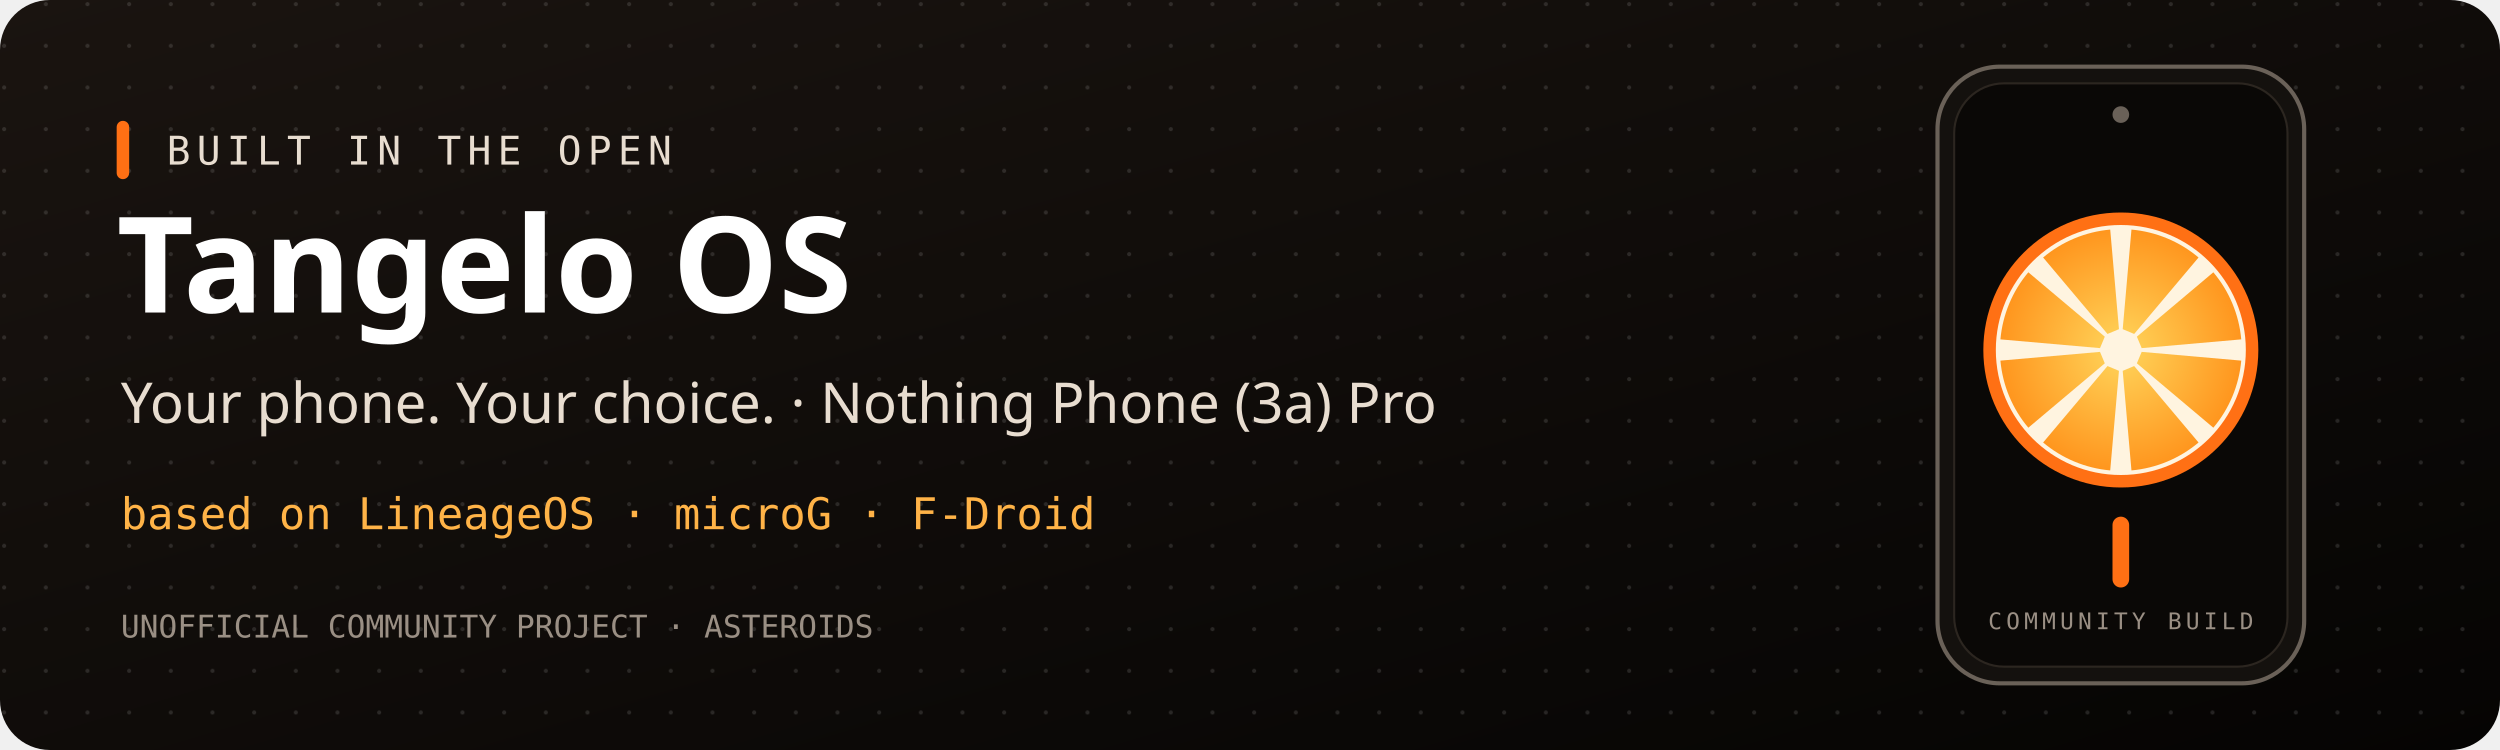
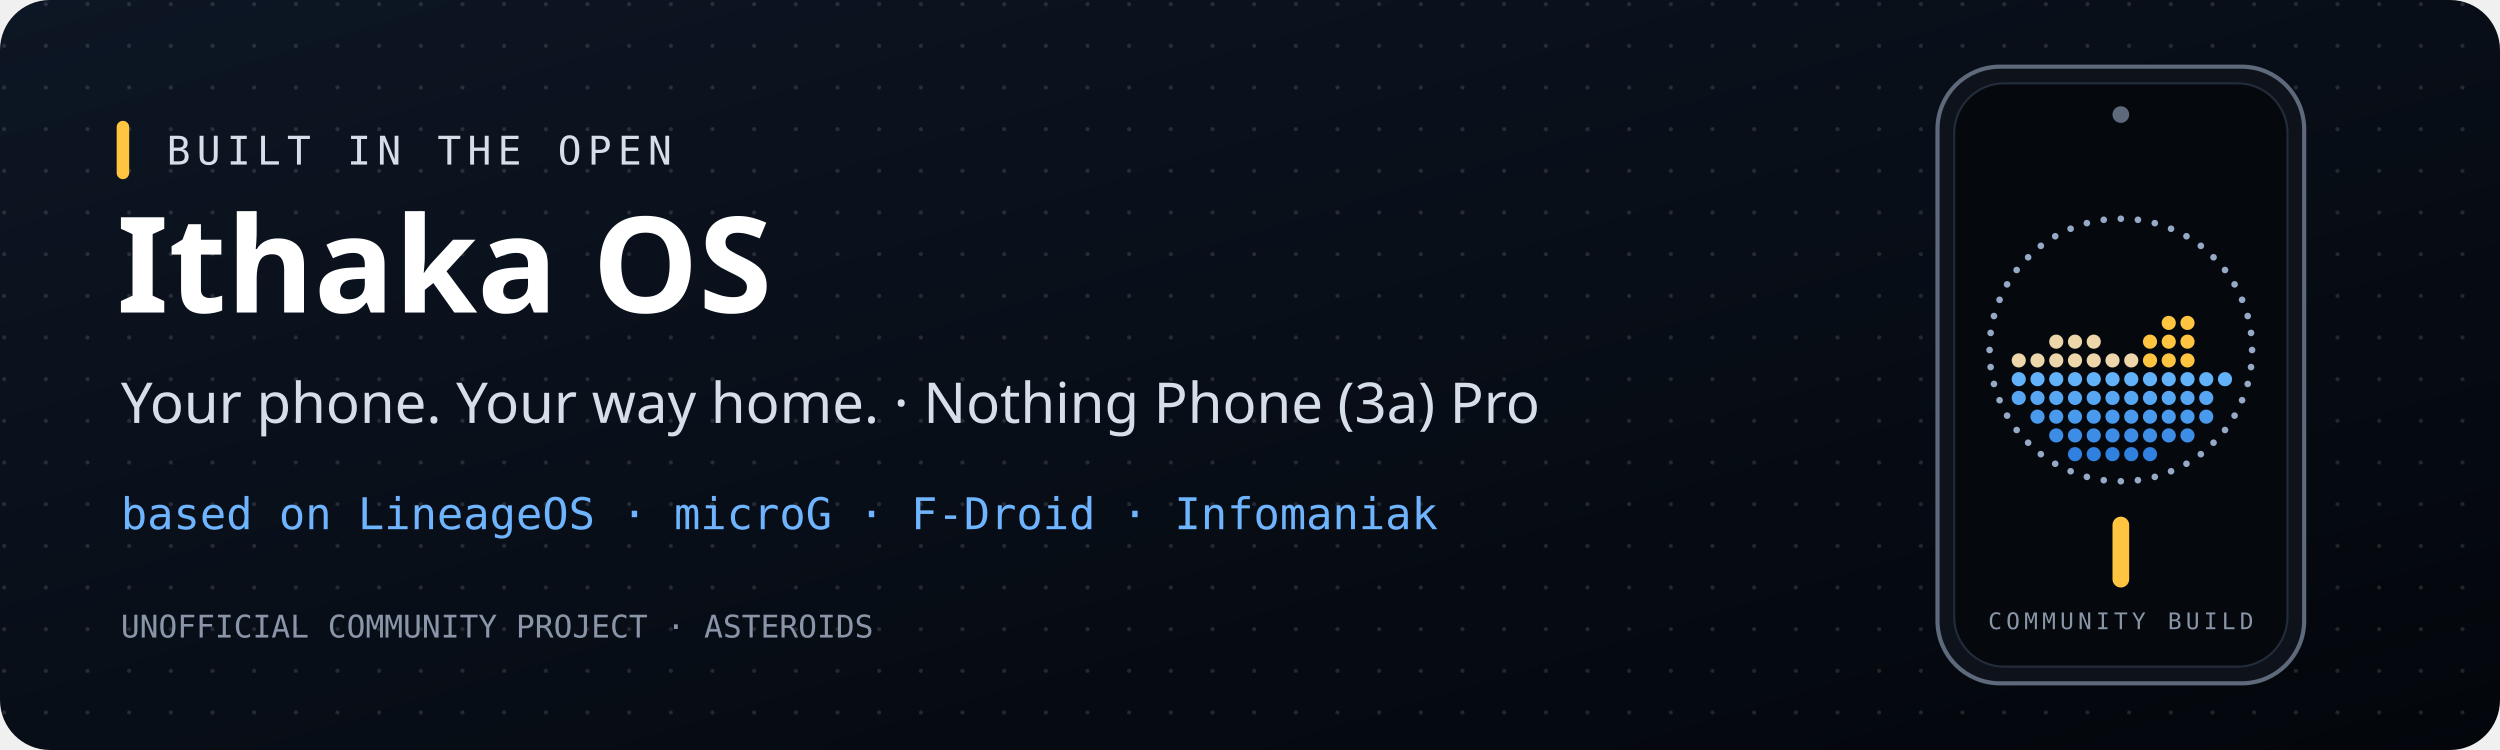
- <svg xmlns="http://www.w3.org/2000/svg" width="1200" height="360" viewBox="0 0 1200 360" role="img" aria-label="Tangelo OS for the Nothing Phone (3a) Pro. Built in the open.">
+ <svg xmlns="http://www.w3.org/2000/svg" width="1200" height="360" viewBox="0 0 1200 360" role="img" aria-label="Ithaka OS for the Nothing Phone (3a) Pro. Built in the open.">
  <defs>
    <pattern id="dots" width="20" height="20" patternUnits="userSpaceOnUse">
      <circle cx="2" cy="2" r="1" fill="#ffffff" opacity=".12" />
    </pattern>
    <linearGradient id="bg" x2="1" y2="1">
-       <stop stop-color="#1a1410" />
-       <stop offset="1" stop-color="#050403" />
+       <stop stop-color="#0d1624" />
+       <stop offset="1" stop-color="#03060b" />
    </linearGradient>
-     <radialGradient id="flesh" cx="88" cy="136" r="58" gradientUnits="userSpaceOnUse">
-       <stop stop-color="#ffd65c" />
-       <stop offset="1" stop-color="#ff961e" />
-     </radialGradient>
  </defs>
  <rect width="1200" height="360" rx="24" fill="url(#bg)" />
  <rect width="1200" height="360" rx="24" fill="url(#dots)" />
-   <rect x="56" y="58" width="6" height="28" rx="3" fill="#ff7014" />
-   <text x="80" y="79" font-family="monospace" font-size="19" letter-spacing="3" fill="#e8ddd0">BUILT IN THE OPEN</text>
-   <text x="56" y="150" font-family="sans-serif" font-size="64" font-weight="700" fill="#fff">Tangelo OS</text>
-   <text x="58" y="203" font-family="sans-serif" font-size="27" fill="#e8ddd0">Your phone. Your choice. · Nothing Phone (3a) Pro</text>
-   <text x="58" y="254" font-family="monospace" font-size="21" fill="#ffb347">based on LineageOS · microG · F-Droid</text>
-   <text x="58" y="306" font-family="monospace" font-size="15" fill="#9a8f84">UNOFFICIAL COMMUNITY PROJECT · ASTEROIDS</text>
+   <rect x="56" y="58" width="6" height="28" rx="3" fill="#ffc440" />
+   <text x="80" y="79" font-family="monospace" font-size="19" letter-spacing="3" fill="#d6deea">BUILT IN THE OPEN</text>
+   <text x="56" y="150" font-family="sans-serif" font-size="64" font-weight="700" fill="#fff">Ithaka OS</text>
+   <text x="58" y="203" font-family="sans-serif" font-size="27" fill="#d6deea">Your phone. Your way home. · Nothing Phone (3a) Pro</text>
+   <text x="58" y="254" font-family="monospace" font-size="21" fill="#6eb4ff">based on LineageOS · microG · F-Droid · Infomaniak</text>
+   <text x="58" y="306" font-family="monospace" font-size="15" fill="#8a96a8">UNOFFICIAL COMMUNITY PROJECT · ASTEROIDS</text>
  <g transform="translate(930 32)">
-     <rect x="0" y="0" width="176" height="296" rx="30" fill="#14110e" stroke="#6a6158" stroke-width="2" />
-     <rect x="8" y="8" width="160" height="280" rx="24" fill="#0a0806" stroke="#2c2620" />
-     <circle cx="88" cy="23" r="4" fill="#6a6158" />
-     <circle cx="88" cy="136" r="66" fill="#ff7014" />
-     <circle cx="88" cy="136" r="60" fill="#fff4e0" />
-     <path d="M88.9 126.0L93.1 78.2A58 58 0 0 1 125.3 91.6L94.4 128.3Z" fill="url(#flesh)" />
-     <path d="M95.7 129.6L132.4 98.7A58 58 0 0 1 145.8 130.9L98.0 135.1Z" fill="url(#flesh)" />
-     <path d="M98.0 136.9L145.8 141.1A58 58 0 0 1 132.4 173.3L95.7 142.4Z" fill="url(#flesh)" />
-     <path d="M94.4 143.7L125.3 180.4A58 58 0 0 1 93.1 193.8L88.9 146.0Z" fill="url(#flesh)" />
-     <path d="M87.1 146.0L82.9 193.8A58 58 0 0 1 50.7 180.4L81.6 143.7Z" fill="url(#flesh)" />
-     <path d="M80.3 142.4L43.6 173.3A58 58 0 0 1 30.2 141.1L78.0 136.9Z" fill="url(#flesh)" />
-     <path d="M78.0 135.1L30.2 130.9A58 58 0 0 1 43.6 98.7L80.3 129.6Z" fill="url(#flesh)" />
-     <path d="M81.6 128.3L50.7 91.6A58 58 0 0 1 82.9 78.2L87.1 126.0Z" fill="url(#flesh)" />
-     <path d="M88 220v26" stroke="#ff7014" stroke-width="8" stroke-linecap="round" />
-     <text x="88" y="270" text-anchor="middle" font-family="monospace" font-size="11" letter-spacing="2" fill="#9a8f84">COMMUNITY BUILD</text>
+     <rect x="0" y="0" width="176" height="296" rx="30" fill="#0e131b" stroke="#5e6a7c" stroke-width="2" />
+     <rect x="8" y="8" width="160" height="280" rx="24" fill="#05080d" stroke="#222c3a" />
+     <circle cx="88" cy="23" r="4" fill="#5e6a7c" />
+     <circle cx="151.0" cy="136.0" r="1.6" fill="#96aac8" />
+     <circle cx="150.5" cy="144.2" r="1.6" fill="#96aac8" />
+     <circle cx="148.9" cy="152.3" r="1.6" fill="#96aac8" />
+     <circle cx="146.2" cy="160.1" r="1.6" fill="#96aac8" />
+     <circle cx="142.6" cy="167.5" r="1.6" fill="#96aac8" />
+     <circle cx="138.0" cy="174.4" r="1.6" fill="#96aac8" />
+     <circle cx="132.5" cy="180.5" r="1.6" fill="#96aac8" />
+     <circle cx="126.4" cy="186.0" r="1.6" fill="#96aac8" />
+     <circle cx="119.5" cy="190.6" r="1.6" fill="#96aac8" />
+     <circle cx="112.1" cy="194.2" r="1.6" fill="#96aac8" />
+     <circle cx="104.3" cy="196.9" r="1.6" fill="#96aac8" />
+     <circle cx="96.2" cy="198.5" r="1.6" fill="#96aac8" />
+     <circle cx="88.0" cy="199.0" r="1.6" fill="#96aac8" />
+     <circle cx="79.8" cy="198.5" r="1.6" fill="#96aac8" />
+     <circle cx="71.7" cy="196.9" r="1.6" fill="#96aac8" />
+     <circle cx="63.9" cy="194.2" r="1.6" fill="#96aac8" />
+     <circle cx="56.5" cy="190.6" r="1.6" fill="#96aac8" />
+     <circle cx="49.6" cy="186.0" r="1.6" fill="#96aac8" />
+     <circle cx="43.5" cy="180.5" r="1.6" fill="#96aac8" />
+     <circle cx="38.0" cy="174.4" r="1.6" fill="#96aac8" />
+     <circle cx="33.4" cy="167.5" r="1.6" fill="#96aac8" />
+     <circle cx="29.8" cy="160.1" r="1.6" fill="#96aac8" />
+     <circle cx="27.1" cy="152.3" r="1.6" fill="#96aac8" />
+     <circle cx="25.5" cy="144.2" r="1.6" fill="#96aac8" />
+     <circle cx="25.0" cy="136.0" r="1.6" fill="#96aac8" />
+     <circle cx="25.5" cy="127.8" r="1.6" fill="#96aac8" />
+     <circle cx="27.1" cy="119.7" r="1.6" fill="#96aac8" />
+     <circle cx="29.8" cy="111.9" r="1.6" fill="#96aac8" />
+     <circle cx="33.4" cy="104.5" r="1.6" fill="#96aac8" />
+     <circle cx="38.0" cy="97.6" r="1.6" fill="#96aac8" />
+     <circle cx="43.5" cy="91.5" r="1.6" fill="#96aac8" />
+     <circle cx="49.6" cy="86.0" r="1.6" fill="#96aac8" />
+     <circle cx="56.5" cy="81.4" r="1.6" fill="#96aac8" />
+     <circle cx="63.9" cy="77.8" r="1.6" fill="#96aac8" />
+     <circle cx="71.7" cy="75.1" r="1.6" fill="#96aac8" />
+     <circle cx="79.8" cy="73.5" r="1.6" fill="#96aac8" />
+     <circle cx="88.0" cy="73.0" r="1.6" fill="#96aac8" />
+     <circle cx="96.2" cy="73.5" r="1.6" fill="#96aac8" />
+     <circle cx="104.3" cy="75.1" r="1.6" fill="#96aac8" />
+     <circle cx="112.1" cy="77.8" r="1.6" fill="#96aac8" />
+     <circle cx="119.5" cy="81.4" r="1.6" fill="#96aac8" />
+     <circle cx="126.4" cy="86.0" r="1.6" fill="#96aac8" />
+     <circle cx="132.5" cy="91.5" r="1.6" fill="#96aac8" />
+     <circle cx="138.0" cy="97.6" r="1.6" fill="#96aac8" />
+     <circle cx="142.6" cy="104.5" r="1.6" fill="#96aac8" />
+     <circle cx="146.2" cy="111.9" r="1.6" fill="#96aac8" />
+     <circle cx="148.9" cy="119.7" r="1.6" fill="#96aac8" />
+     <circle cx="150.5" cy="127.8" r="1.6" fill="#96aac8" />
+     <circle cx="111" cy="123" r="3.4" fill="#ffc440" />
+     <circle cx="120" cy="123" r="3.4" fill="#ffc440" />
+     <circle cx="57" cy="132" r="3.4" fill="#ecd6aa" />
+     <circle cx="66" cy="132" r="3.4" fill="#ecd6aa" />
+     <circle cx="75" cy="132" r="3.4" fill="#ecd6aa" />
+     <circle cx="102" cy="132" r="3.4" fill="#ffc440" />
+     <circle cx="111" cy="132" r="3.4" fill="#ffc440" />
+     <circle cx="120" cy="132" r="3.4" fill="#ffc440" />
+     <circle cx="39" cy="141" r="3.4" fill="#ecd6aa" />
+     <circle cx="48" cy="141" r="3.4" fill="#ecd6aa" />
+     <circle cx="57" cy="141" r="3.4" fill="#ecd6aa" />
+     <circle cx="66" cy="141" r="3.4" fill="#ecd6aa" />
+     <circle cx="75" cy="141" r="3.4" fill="#ecd6aa" />
+     <circle cx="84" cy="141" r="3.4" fill="#ecd6aa" />
+     <circle cx="93" cy="141" r="3.4" fill="#ecd6aa" />
+     <circle cx="102" cy="141" r="3.4" fill="#ffc440" />
+     <circle cx="111" cy="141" r="3.4" fill="#ffc440" />
+     <circle cx="120" cy="141" r="3.4" fill="#ffc440" />
+     <circle cx="39" cy="150" r="3.4" fill="#62b2f9" />
+     <circle cx="48" cy="150" r="3.4" fill="#62b2f9" />
+     <circle cx="57" cy="150" r="3.4" fill="#62b2f9" />
+     <circle cx="66" cy="150" r="3.4" fill="#62b2f9" />
+     <circle cx="75" cy="150" r="3.4" fill="#62b2f9" />
+     <circle cx="84" cy="150" r="3.4" fill="#62b2f9" />
+     <circle cx="93" cy="150" r="3.4" fill="#62b2f9" />
+     <circle cx="102" cy="150" r="3.4" fill="#62b2f9" />
+     <circle cx="111" cy="150" r="3.4" fill="#62b2f9" />
+     <circle cx="120" cy="150" r="3.4" fill="#62b2f9" />
+     <circle cx="129" cy="150" r="3.4" fill="#62b2f9" />
+     <circle cx="138" cy="150" r="3.4" fill="#62b2f9" />
+     <circle cx="39" cy="159" r="3.4" fill="#56a6f3" />
+     <circle cx="48" cy="159" r="3.4" fill="#56a6f3" />
+     <circle cx="57" cy="159" r="3.4" fill="#56a6f3" />
+     <circle cx="66" cy="159" r="3.4" fill="#56a6f3" />
+     <circle cx="75" cy="159" r="3.4" fill="#56a6f3" />
+     <circle cx="84" cy="159" r="3.4" fill="#56a6f3" />
+     <circle cx="93" cy="159" r="3.4" fill="#56a6f3" />
+     <circle cx="102" cy="159" r="3.4" fill="#56a6f3" />
+     <circle cx="111" cy="159" r="3.4" fill="#56a6f3" />
+     <circle cx="120" cy="159" r="3.4" fill="#56a6f3" />
+     <circle cx="129" cy="159" r="3.4" fill="#56a6f3" />
+     <circle cx="48" cy="168" r="3.4" fill="#4999ec" />
+     <circle cx="57" cy="168" r="3.4" fill="#4999ec" />
+     <circle cx="66" cy="168" r="3.4" fill="#4999ec" />
+     <circle cx="75" cy="168" r="3.4" fill="#4999ec" />
+     <circle cx="84" cy="168" r="3.4" fill="#4999ec" />
+     <circle cx="93" cy="168" r="3.4" fill="#4999ec" />
+     <circle cx="102" cy="168" r="3.4" fill="#4999ec" />
+     <circle cx="111" cy="168" r="3.4" fill="#4999ec" />
+     <circle cx="120" cy="168" r="3.4" fill="#4999ec" />
+     <circle cx="129" cy="168" r="3.4" fill="#4999ec" />
+     <circle cx="57" cy="177" r="3.4" fill="#3d8de6" />
+     <circle cx="66" cy="177" r="3.4" fill="#3d8de6" />
+     <circle cx="75" cy="177" r="3.4" fill="#3d8de6" />
+     <circle cx="84" cy="177" r="3.4" fill="#3d8de6" />
+     <circle cx="93" cy="177" r="3.4" fill="#3d8de6" />
+     <circle cx="102" cy="177" r="3.4" fill="#3d8de6" />
+     <circle cx="111" cy="177" r="3.4" fill="#3d8de6" />
+     <circle cx="120" cy="177" r="3.4" fill="#3d8de6" />
+     <circle cx="66" cy="186" r="3.4" fill="#3080e0" />
+     <circle cx="75" cy="186" r="3.4" fill="#3080e0" />
+     <circle cx="84" cy="186" r="3.4" fill="#3080e0" />
+     <circle cx="93" cy="186" r="3.4" fill="#3080e0" />
+     <circle cx="102" cy="186" r="3.4" fill="#3080e0" />
+     <path d="M88 220v26" stroke="#ffc440" stroke-width="8" stroke-linecap="round" />
+     <text x="88" y="270" text-anchor="middle" font-family="monospace" font-size="11" letter-spacing="2" fill="#8a96a8">COMMUNITY BUILD</text>
  </g>
</svg>
